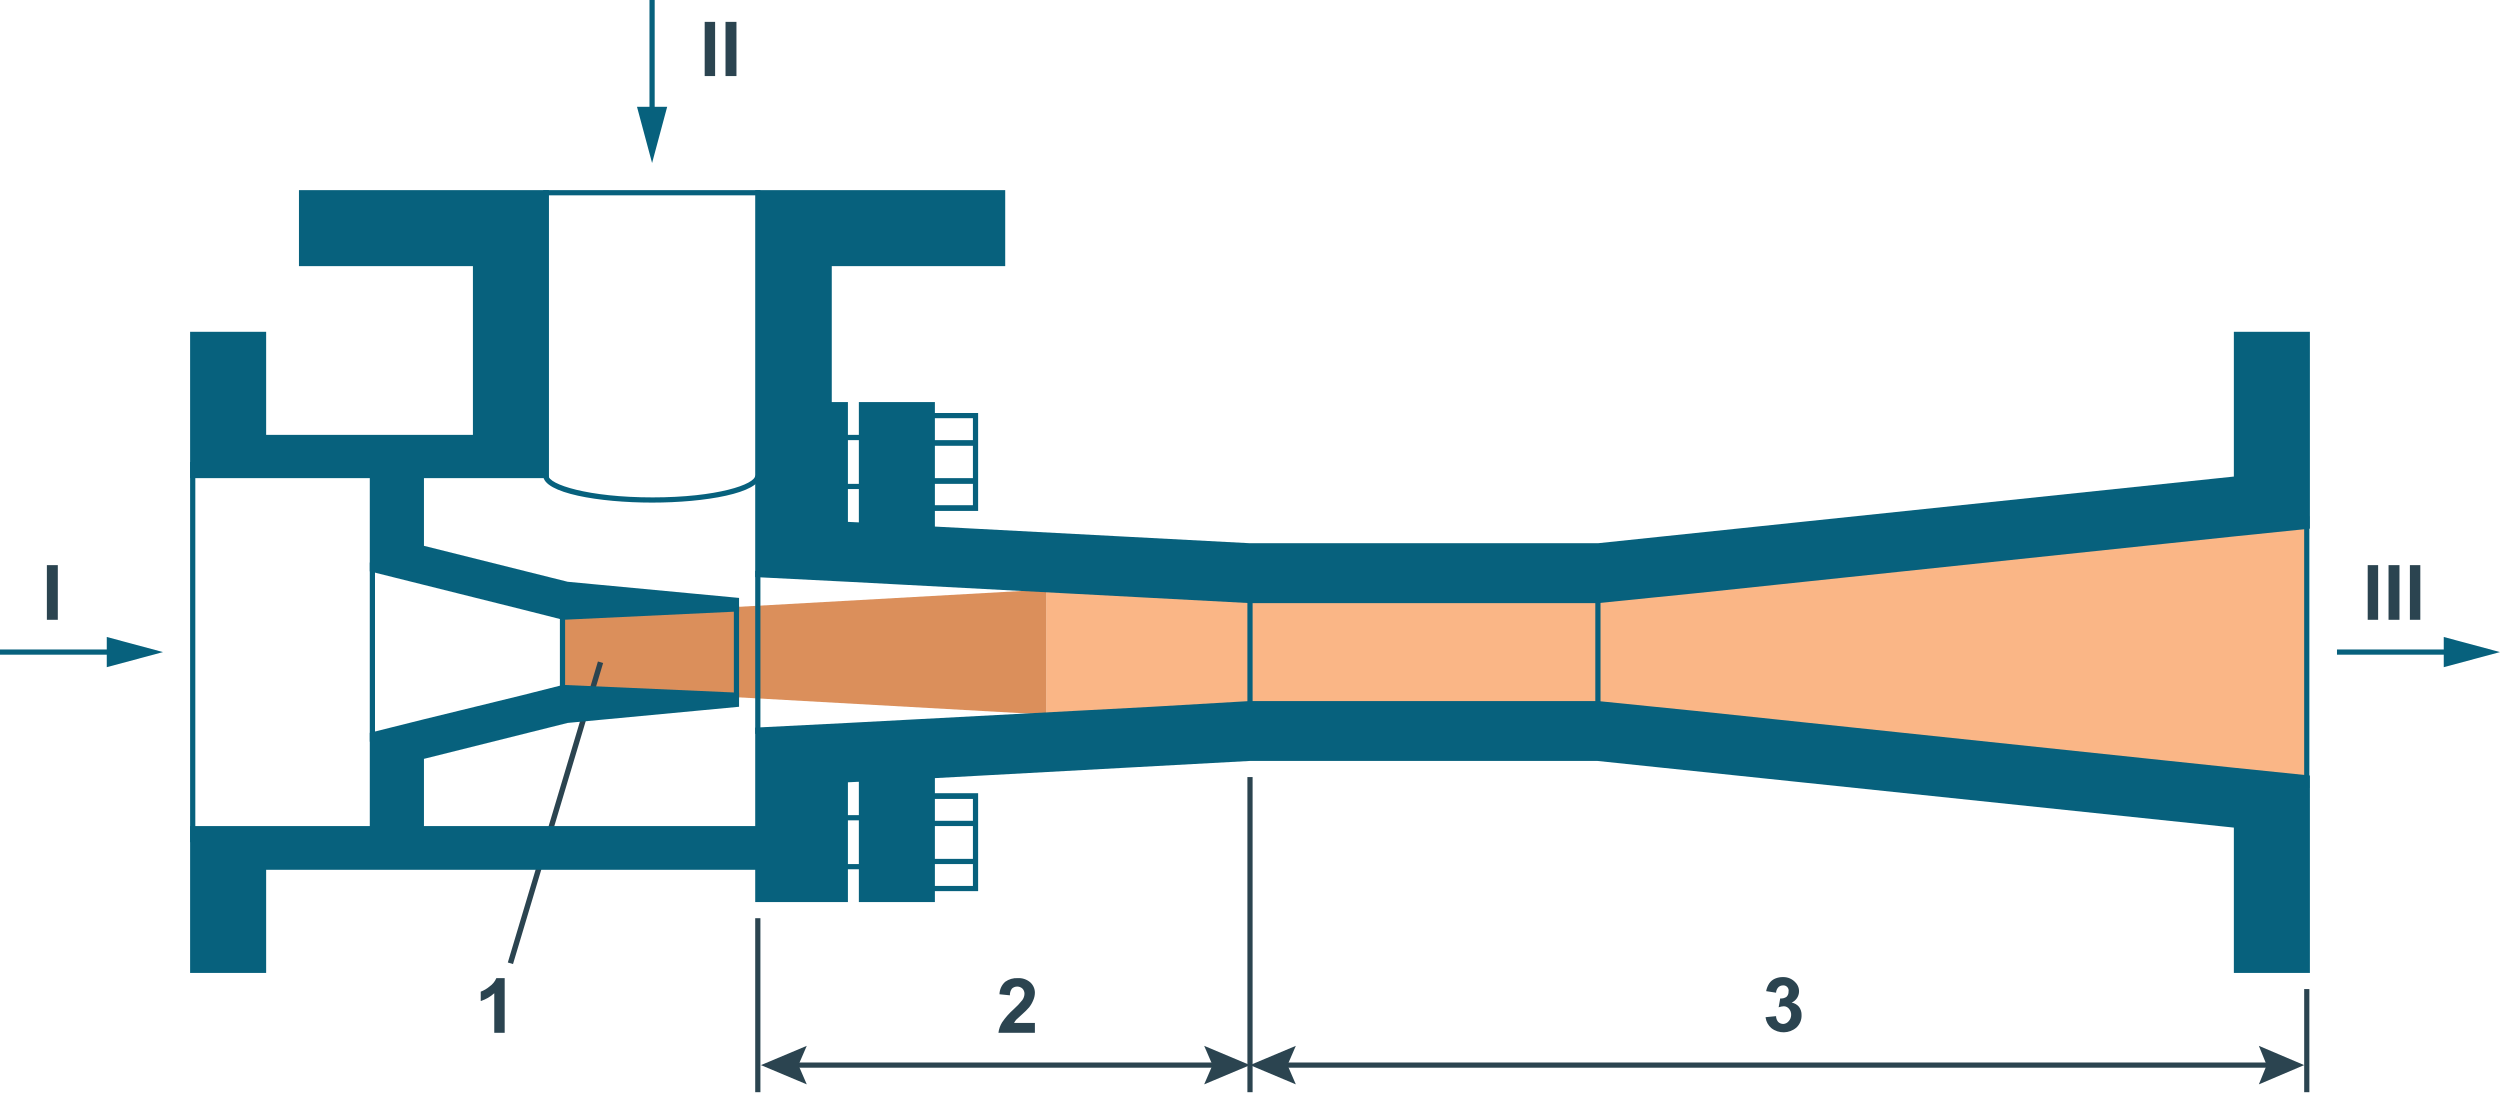
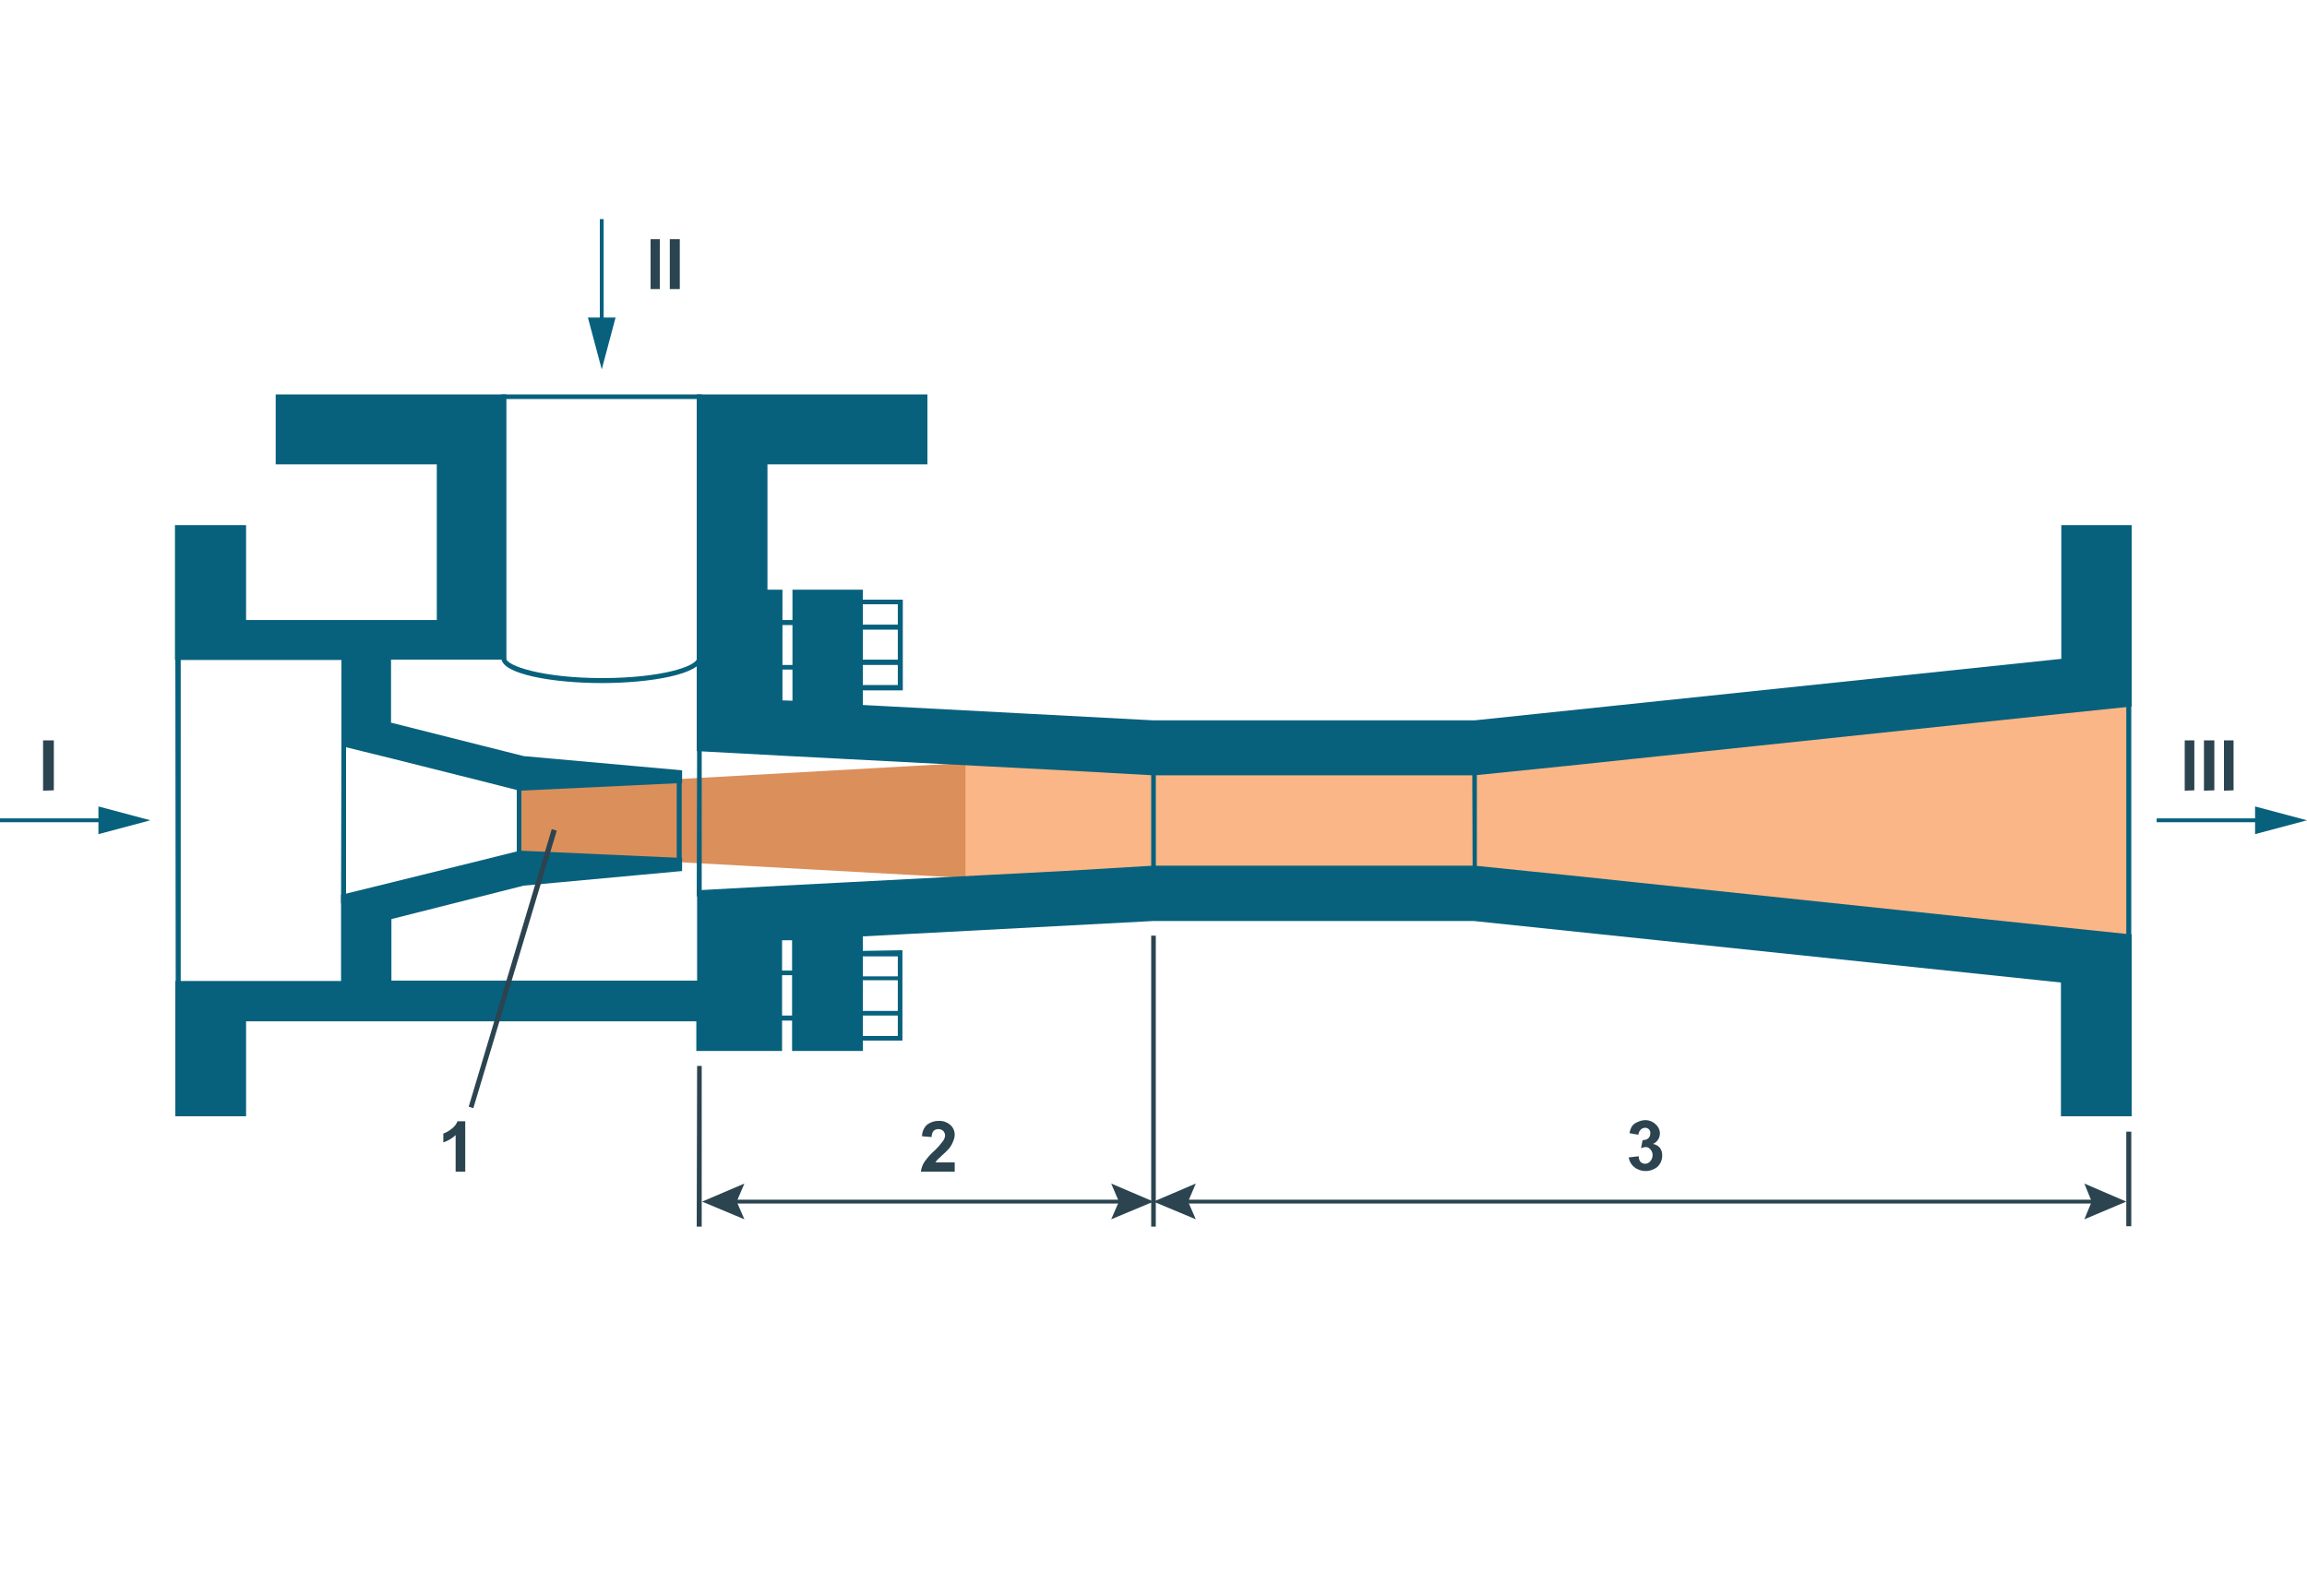
- <svg xmlns="http://www.w3.org/2000/svg" viewBox="0 0 480 210">
+ <svg xmlns="http://www.w3.org/2000/svg" viewBox="0 0 600 415" width="600" height="415">
  <defs>
-     <style>.c{fill:#07617d}.d{fill:#2b4450}.e,.f{fill:none;stroke-miterlimit:10}.e{stroke:#07617d}.f{stroke:#2b4450}</style>
+     <style>.c{fill:#07617d}.d{fill:#2b4450}.e{stroke:#07617d}.f{stroke:#2b4450}</style>
  </defs>
-   <path fill="#d27332" d="M200.9 137.2 108 132v-13.6l92.9-5.2v24z" opacity=".8" />
-   <path fill="#f78536" d="m443 151.8-135.7-13.5H200.9v-26.1h106.4L443 98.6v53.2z" opacity=".6" />
-   <path d="M306.3 113.7h1v23h-1zM442.4 99.1h1v52.2h-1zM239.5 113.7h1v23h-1zM145 109.6h1v31.3h-1z" class="c" />
-   <path d="M145 176.3h1v33.4h-1zM98.5 185.1l-1-.3 17.3-57.8 1 .3-17.3 57.8zM239.5 149.2h1v60.5h-1zM442.4 189.9h1v19.8h-1z" class="d" />
-   <path d="M187.8 79.3v18.8h-9.4V97h8.4v-4.1h-8.4v-1.1h8.4v-6.2h-8.4v-1.1h8.4v-4.2h-8.4v-1h9.4zM161.7 83.5h4.2v1h-4.2zM104.3 36.5H146v1h-41.7zM161.7 92.9h4.2v1h-4.2zM187.8 152.3v18.8h-9.4v-1h8.4v-4.2h-8.4v-1h8.4v-6.3h-8.4v-1h8.4v-4.2h-8.4v-1.1h9.4zM161.7 156.5h4.2v1h-4.2zM161.7 165.9h4.2v1h-4.2zM140.9 116.3h1V134h-1zM71 108h1v34.4h-1zM107.5 116.9h1v16.7h-1zM36.5 88.7h1v73h-1zM146 91.3c0 3.4-10.7 5.2-20.8 5.2s-20.9-1.8-20.9-5.2h1c0 1.7 7.6 4.2 20 4.2S145 93 145 91.3Z" class="c" />
-   <path d="M443.5 148.9v37.9h-14.6v-27.9l-122.2-12.8H240l-60.5 3.3v23.8h-14.6v-23.1l-2.1.1v23H145V167H51.1v19.8H36.5v-28.2H71v-17.9l10.4-2.6 18.8-4.6 7.9-2 33.8 1.5v2.7l-32.9 3.1-27.6 6.9v12.9H145v-18.9l17.8-.9 58.4-3.1 18.8-1.1h66.8l18.8 1.9 103.3 10.9 14.6 1.5zM443.5 63.7v37.8l-14.6 1.5-103.3 10.9-18.8 1.9H240l-18.8-1-58.4-3.1-17.8-.9V36.5h48v14.6h-33.3v26.1h3.1v23l2.1.1V77.2h14.6v23.9l60.5 3.2h66.8l122.1-12.8V63.7h14.6zM141.9 114.8v2.6l-33.8 1.6-7.9-2-18.8-4.7-10.4-2.6V91.8H36.5V63.7h14.6v19.8h39.7V51.1H57.4V36.5h48v55.3h-24v13l27.6 6.9 32.9 3.1z" class="c" />
-   <path d="M0 125.2h22.4" class="e" />
-   <path d="m20.5 128.1 10.8-2.9-10.8-2.9v5.8z" class="c" />
-   <path d="M125.2 0v22.4" class="e" />
-   <path d="m122.3 20.5 2.9 10.8 2.9-10.8h-5.8z" class="c" />
-   <path d="M448.7 125.2h22.4" class="e" />
-   <path d="m469.2 128.1 10.8-2.9-10.8-2.9v5.8z" class="c" />
-   <path d="M152.1 204.5H234" class="f" />
-   <path d="m154.9 208.2-1.6-3.7 1.6-3.7-8.8 3.7 8.8 3.7zM231.2 208.2l1.6-3.7-1.6-3.7 8.8 3.7-8.8 3.7z" class="d" />
-   <path d="M246 204.5h190.5" class="f" />
-   <path d="m248.8 208.2-1.6-3.7 1.6-3.7-8.8 3.7 8.8 3.7zM433.7 208.2l1.5-3.7-1.5-3.7 8.7 3.7-8.7 3.7zM9 119v-10.5h2.1V119ZM135.3 14.6V4.2h2v10.4ZM139.3 14.6V4.2h2.1v10.4ZM454.6 119v-10.5h2V119ZM458.6 119v-10.5h2.1V119ZM462.7 119v-10.5h2V119ZM96.9 198.3h-2v-7.6a7 7 0 0 1-2.6 1.5v-1.8a5.8 5.8 0 0 0 1.7-1 3.7 3.7 0 0 0 1.3-1.6h1.6ZM198.7 196.4v1.9h-7a4.9 4.9 0 0 1 .7-2 13.3 13.3 0 0 1 2.2-2.5 14.2 14.2 0 0 0 1.7-1.8 2.2 2.2 0 0 0 .4-1.2 1.4 1.4 0 0 0-.4-1 1.5 1.5 0 0 0-2 0 2 2 0 0 0-.4 1.3l-2-.2a3.3 3.3 0 0 1 1.1-2.4 3.8 3.8 0 0 1 2.4-.7 3.4 3.4 0 0 1 2.4.8 2.7 2.7 0 0 1 .9 2 3.6 3.6 0 0 1-.3 1.4 5.5 5.5 0 0 1-.8 1.4 12.8 12.8 0 0 1-1.3 1.3l-1.2 1.1a3.6 3.6 0 0 0-.4.6ZM339 195.3l2-.2a1.8 1.8 0 0 0 .4 1.1 1.4 1.4 0 0 0 1 .4 1.4 1.4 0 0 0 1-.5 1.8 1.8 0 0 0 .5-1.2 1.7 1.7 0 0 0-.4-1.2 1.3 1.3 0 0 0-1-.5 3.5 3.5 0 0 0-1 .2l.3-1.7a1.8 1.8 0 0 0 1.2-.3 1.3 1.3 0 0 0 .4-1 1 1 0 0 0-1.1-1.2 1.2 1.2 0 0 0-.9.4 1.7 1.7 0 0 0-.4 1l-1.9-.3a4.1 4.1 0 0 1 .6-1.5 2.6 2.6 0 0 1 1.1-.9 3.7 3.7 0 0 1 1.6-.3 3.1 3.1 0 0 1 2.3 1 2.4 2.4 0 0 1-.7 3.9 2.4 2.4 0 0 1 1.4.8 2.5 2.5 0 0 1 .5 1.6 3.1 3.1 0 0 1-1 2.4 3.8 3.8 0 0 1-4.8.1 3.2 3.2 0 0 1-1.1-2Z" class="d" />
+   <path fill="#d27332" d="M251.1 228.4 135 222v-17l116.1-6.5v30Z" opacity=".8" />
+   <path fill="#f78536" d="M553.8 246.7 384 229.8h-133v-32.6h133l169.6-17Z" opacity=".6" />
+   <path d="M382.9 199h1.2v28.8H383ZM553 180.9h1.3v65.3H553Zm-253.6 18.3h1.2v28.7h-1.2Zm-118.1-5.2h1.2v39.2h-1.3Z" class="c" />
+   <path d="M234.8 156v23.6H223v-1.4h10.5V173H223v-1.4h10.5v-7.8H223v-1.3h10.5v-5.3H223v-1.2Zm-32.7 5.3h5.3v1.3H202Zm-71.7-58.7h52.1v1.2h-52.1ZM202 173h5.3v1.2H202Zm32.7 74.2v23.5H223v-1.2h10.5v-5.3H223v-1.2h10.5v-8H223V254h10.5v-5.2H223v-1.4Zm-32.7 5.3h5.3v1.2H202Zm0 11.7h5.3v1.3H202Zm-26-62h1.3v22.1H176ZM88.8 192H90v43h-1.3Zm45.6 11.2h1.2v20.8h-1.2Zm-88.8-35.3H47v91.3h-1.3Zm136.9 3.3c0 4.2-13.4 6.5-26 6.5s-26.1-2.3-26.1-6.5h1.2c0 2 9.5 5.2 25 5.2s24.7-3.1 24.7-5.2Z" class="c" />
+   <path d="M554.4 243v47.4H536v-34.8l-152.7-16H300l-75.6 4v29.8H206v-28.8h-2.6v28.8h-22.3v-7.7H64v24.7H45.6v-35.2h43.1v-22.4l13-3.2 23.5-5.8 10-2.5 42.2 1.9v3.4l-41.2 3.8-34.4 8.7v16h79.5v-23.5l22.2-1.2 73-3.8 23.5-1.4h83.5l23.5 2.4 129.1 13.6 18.3 1.9Zm0-106.4v47.2l-18.3 1.9L407 199.3l-23.5 2.4H300l-23.5-1.3-73-3.8-22.3-1.2v-92.8h60v18.2h-41.6v32.6h3.9v28.8l2.6.1v-28.9h18.3v30l75.6 4h83.5l152.6-16v-34.8Zm-377 63.8v3.3l-42.3 2-9.8-2.5-23.5-5.9-13-3.2v-22.4H45.5v-35.1H64v24.7h49.6v-40.5H71.7v-18.2h60v69h-30V188l34.5 8.7Z" class="c" />
+   <path d="M0 213.4h28" class="e" />
+   <path d="m25.6 217 13.5-3.6-13.5-3.6Z" class="c" />
+   <path d="M156.5 57v28" class="e" />
+   <path d="m152.9 82.6 3.6 13.5 3.6-13.5Z" class="c" />
+   <path d="M560.9 213.4h28" class="e" />
+   <path d="m586.5 217 13.5-3.6-13.5-3.6Z" class="c" />
+   <path d="m193.6 317.2-2-4.6 2-4.7-11 4.7Zm95.4 0 2-4.6-2-4.7 11 4.7Z" class="d" />
+   <path d="M190.1 312.6h102.4" class="f" />
+   <path d="M307.5 312.6h238.1" class="f" />
+   <path d="M181.3 277.3h1.2v41.8h-1.3Zm-58.2 11-1.2-.4 21.6-72.2 1.3.4Zm176.3-44.9h1.2v75.7h-1.2Zm253.6 51h1.3V319H553Z" class="d" />
+   <path d="m311 317.2-2-4.6 2-4.7-11 4.7Zm231.1 0 1.9-4.6-1.9-4.7 10.9 4.7ZM11.2 205.7v-13.1H14v13Zm158-130.5v-13h2.4v13Zm5 0v-13h2.6v13Zm394 130.5v-13.1h2.5v13Zm5 0v-13.1h2.7v13Zm5.2 0v-13.1h2.5v13ZM121 304.8h-2.5v-9.5a8.8 8.8 0 0 1-3.2 1.9v-2.3a7.3 7.3 0 0 0 2.1-1.2 4.6 4.6 0 0 0 1.6-2h2Zm127.3-2.4v2.4h-8.8a6.1 6.1 0 0 1 .9-2.5 16.6 16.6 0 0 1 2.8-3.1 17.8 17.8 0 0 0 2-2.3 2.8 2.8 0 0 0 .6-1.5 1.8 1.8 0 0 0-.5-1.2 1.9 1.9 0 0 0-2.5 0 2.5 2.5 0 0 0-.5 1.6l-2.5-.2a4.1 4.1 0 0 1 1.3-3 4.8 4.8 0 0 1 3-1 4.3 4.3 0 0 1 3 1 3.4 3.4 0 0 1 1.2 2.6 4.5 4.5 0 0 1-.4 1.7 6.9 6.9 0 0 1-1 1.8 16 16 0 0 1-1.6 1.6l-1.5 1.4a4.5 4.5 0 0 0-.5.7Zm175.3-1.3 2.6-.3a2.3 2.3 0 0 0 .4 1.4 1.7 1.7 0 0 0 2.6-.1 2.3 2.3 0 0 0 .6-1.5 2.1 2.1 0 0 0-.5-1.5 1.6 1.6 0 0 0-1.3-.7 4.4 4.4 0 0 0-1.2.3l.4-2.1a2.3 2.3 0 0 0 1.4-.4 1.6 1.6 0 0 0 .6-1.3 1.3 1.3 0 0 0-1.4-1.5 1.5 1.5 0 0 0-1.1.5 2.1 2.1 0 0 0-.6 1.3l-2.3-.4a5.1 5.1 0 0 1 .7-1.9 3.3 3.3 0 0 1 1.4-1 4.6 4.6 0 0 1 2-.5 3.9 3.9 0 0 1 2.9 1.3 3 3 0 0 1-.9 4.9 3 3 0 0 1 1.8 1 3.1 3.1 0 0 1 .6 2 3.9 3.9 0 0 1-1.3 3 4.8 4.8 0 0 1-6 0 4 4 0 0 1-1.4-2.4Z" class="d" />
</svg>
